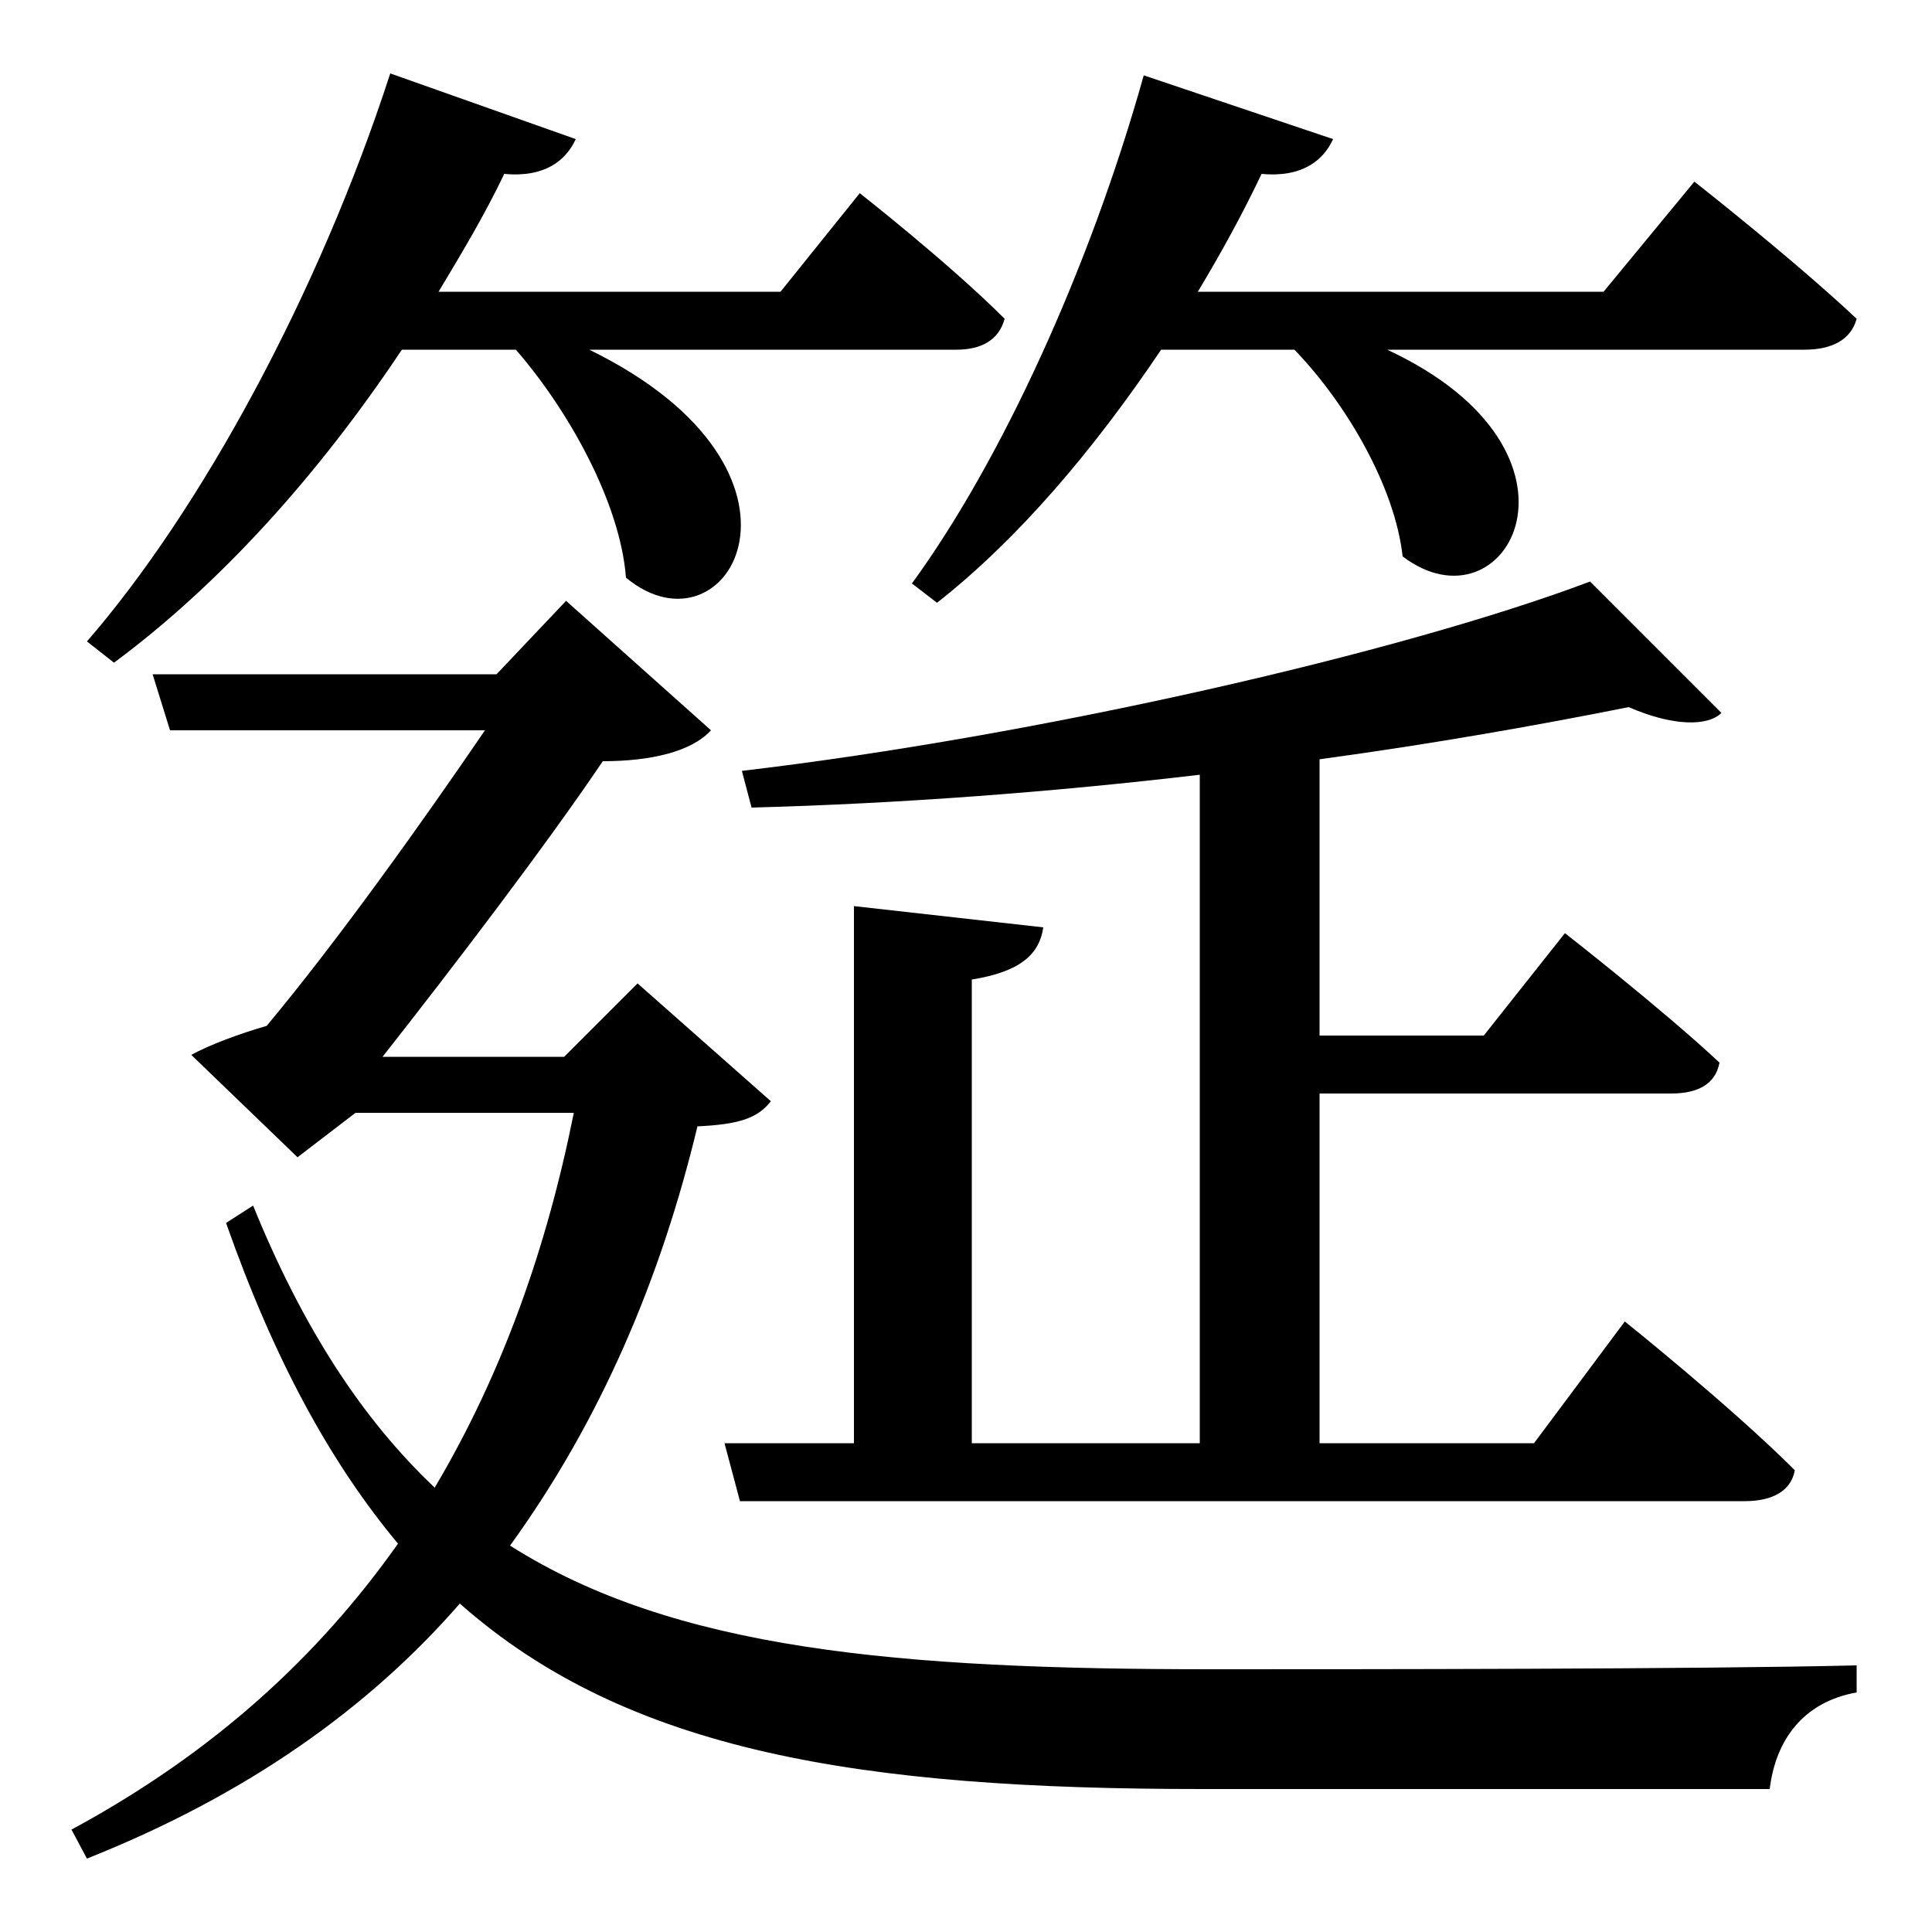
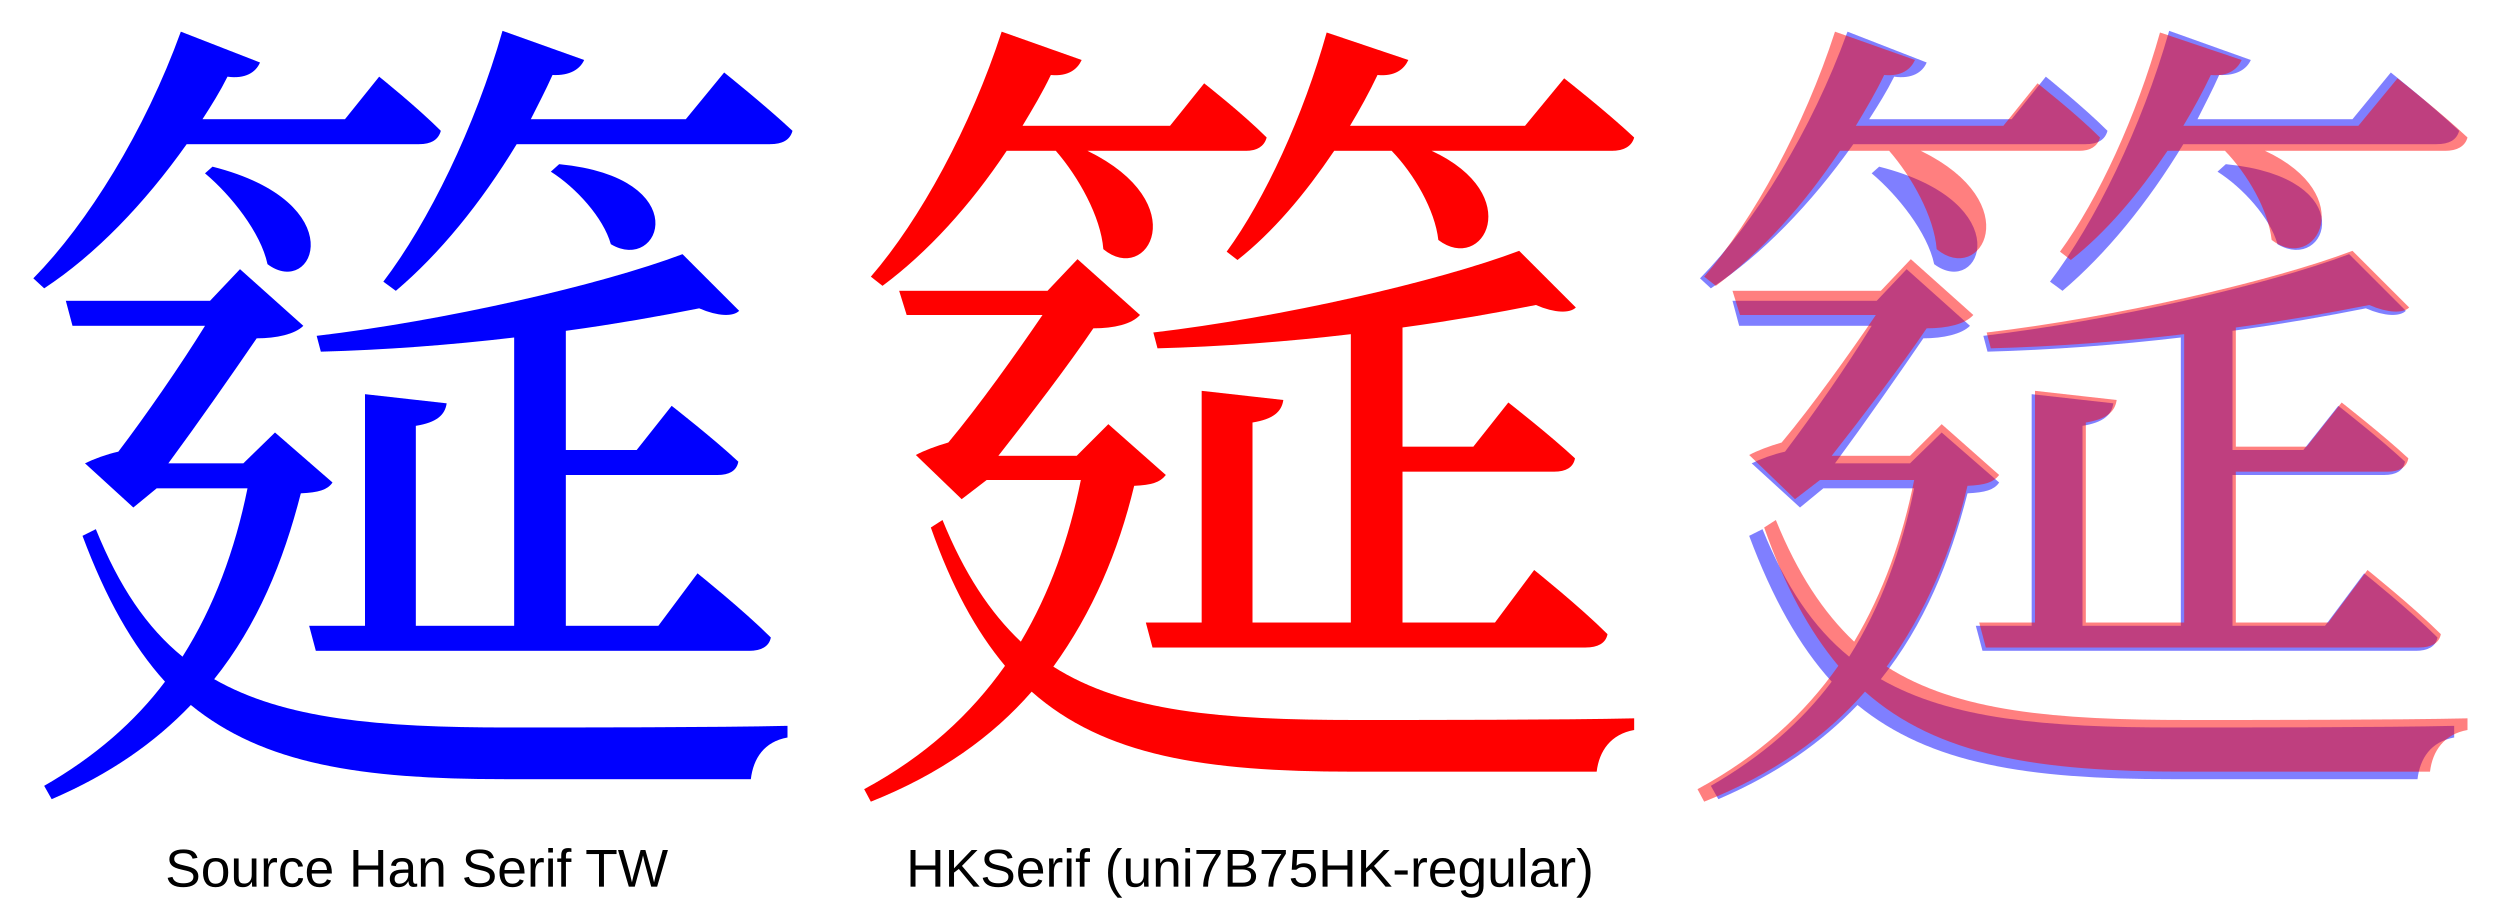
- <svg xmlns="http://www.w3.org/2000/svg" width="1000" height="1000">
-   <path d="M 399 570 L 330 509 L 292 547 L 198 547 C 235 500 283 437 312 394 C 337 394 358 389 368 378 L 293 311 L 257 349 L 79 349 L 88 378 L 251 378 C 219 425 174 488 138 531 C 124 535 108 541 99 546 L 154 599 L 184 576 L 297 576 C 283 646 260 711 225 770 C 188 735 157 688 131 624 L 117 633 C 142 704 171 757 206 799 C 165 857 111 907 37 947 L 45 962 C 128 929 191 884 238 830 C 325 907 446 926 622 926 L 916 926 C 919 901 933 881 961 876 L 961 862 C 879 864 703 864 627 864 C 465 864 349 854 264 800 C 311 735 342 662 361 583 C 382 582 392 579 399 570 Z" fill="black" />
-   <path d="M 208 181 L 267 181 C 294 212 321 260 324 299 C 377 343 434 244 305 181 L 495 181 C 508 181 517 176 520 165 C 491 136 445 100 445 100 L 404 151 L 227 151 C 239 131 251 111 261 90 C 282 92 293 83 298 72 L 202 38 C 165 152 104 264 45 332 L 59 343 C 113 303 164 247 208 181 Z" fill="black" />
-   <path d="M 384 399 L 389 418 C 465 416 545 410 621 401 L 621 747 L 503 747 L 503 507 C 528 503 538 494 540 480 L 442 469 L 442 747 L 375 747 L 383 777 L 903 777 C 917 777 927 772 929 761 C 896 728 841 684 841 684 L 794 747 L 683 747 L 683 566 L 865 566 C 879 566 888 561 890 550 C 860 522 810 483 810 483 L 768 536 L 683 536 L 683 393 C 742 385 798 375 843 366 C 866 376 884 376 891 369 L 823 301 C 725 338 537 381 384 399 Z" fill="black" />
-   <path d="M 472 302 L 485 312 C 527 279 566 233 601 181 L 670 181 C 697 209 722 252 726 288 C 780 329 832 234 718 181 L 934 181 C 948 181 958 176 961 165 C 928 134 877 94 877 94 L 830 151 L 620 151 C 632 131 643 111 653 90 C 674 92 685 83 690 72 L 592 39 C 564 139 518 239 472 302 Z" fill="black" />
+ <svg xmlns="http://www.w3.org/2000/svg" width="3000" height="1080" style="background:#fff">
+   <path d="M 224 173 L 503 173 C 517 173 526 168 529 157 C 500 128 455 92 455 92 L 414 143 L 243 143 C 254 126 264 110 273 92 C 294 95 307 87 312 75 L 217 38 C 174 157 105 268 40 334 L 53 346 C 114 306 173 245 224 173 Z M 380 403 L 385 422 C 461 420 541 414 617 405 L 617 751 L 499 751 L 499 511 C 524 507 534 498 536 484 L 438 473 L 438 751 L 371 751 L 379 781 L 899 781 C 913 781 923 776 925 765 C 892 732 837 688 837 688 L 790 751 L 679 751 L 679 570 L 861 570 C 875 570 884 565 886 554 C 856 526 806 487 806 487 L 764 540 L 679 540 L 679 397 C 738 389 794 379 839 370 C 862 380 880 380 887 373 L 819 305 C 721 342 533 385 380 403 Z M 671 197 L 661 206 C 691 225 724 261 733 293 C 793 329 836 213 671 197 Z M 255 200 L 246 208 C 277 234 313 279 321 317 C 377 359 425 243 255 200 Z M 399 579 L 330 519 L 292 556 L 202 556 C 236 510 280 447 308 406 C 332 406 354 401 364 391 L 288 323 L 252 361 L 79 361 L 87 391 L 246 391 C 217 438 174 500 142 542 C 128 545 112 551 102 556 L 160 609 L 188 586 L 297 586 C 282 660 257 728 219 788 C 176 753 143 704 115 635 L 99 643 C 127 718 159 775 198 818 C 162 866 114 908 53 943 L 62 959 C 132 929 186 891 229 846 C 316 917 433 935 605 935 L 901 935 C 904 910 917 890 945 885 L 945 871 C 863 873 686 873 610 873 C 454 873 341 863 257 815 C 309 750 340 674 361 592 C 382 591 393 588 399 579 Z M 869 87 L 823 143 L 637 143 C 646 125 655 108 663 90 C 684 91 696 83 701 72 L 603 37 C 570 153 514 267 460 338 L 475 349 C 527 305 577 244 620 173 L 924 173 C 939 173 948 168 951 157 C 919 127 869 87 869 87 Z" fill="blue" />
+   <path transform="translate(1000)" d="M 472 302 L 485 312 C 527 279 566 233 601 181 L 670 181 C 697 209 722 252 726 288 C 780 329 832 234 718 181 L 934 181 C 948 181 958 176 961 165 C 928 134 877 94 877 94 L 830 151 L 620 151 C 632 131 643 111 653 90 C 674 92 685 83 690 72 L 592 39 C 564 139 518 239 472 302 Z M 384 399 L 389 418 C 465 416 545 410 621 401 L 621 747 L 503 747 L 503 507 C 528 503 538 494 540 480 L 442 469 L 442 747 L 375 747 L 383 777 L 903 777 C 917 777 927 772 929 761 C 896 728 841 684 841 684 L 794 747 L 683 747 L 683 566 L 865 566 C 879 566 888 561 890 550 C 860 522 810 483 810 483 L 768 536 L 683 536 L 683 393 C 742 385 798 375 843 366 C 866 376 884 376 891 369 L 823 301 C 725 338 537 381 384 399 Z M 208 181 L 267 181 C 294 212 321 260 324 299 C 377 343 434 244 305 181 L 495 181 C 508 181 517 176 520 165 C 491 136 445 100 445 100 L 404 151 L 227 151 C 239 131 251 111 261 90 C 282 92 293 83 298 72 L 202 38 C 165 152 104 264 45 332 L 59 343 C 113 303 164 247 208 181 Z M 399 570 L 330 509 L 292 547 L 198 547 C 235 500 283 437 312 394 C 337 394 358 389 368 378 L 293 311 L 257 349 L 79 349 L 88 378 L 251 378 C 219 425 174 488 138 531 C 124 535 108 541 99 546 L 154 599 L 184 576 L 297 576 C 283 646 260 711 225 770 C 188 735 157 688 131 624 L 117 633 C 142 704 171 757 206 799 C 165 857 111 907 37 947 L 45 962 C 128 929 191 884 238 830 C 325 907 446 926 622 926 L 916 926 C 919 901 933 881 961 876 L 961 862 C 879 864 703 864 627 864 C 465 864 349 854 264 800 C 311 735 342 662 361 583 C 382 582 392 579 399 570 Z" fill="red" />
+   <path transform="translate(2000)" d="M 224 173 L 503 173 C 517 173 526 168 529 157 C 500 128 455 92 455 92 L 414 143 L 243 143 C 254 126 264 110 273 92 C 294 95 307 87 312 75 L 217 38 C 174 157 105 268 40 334 L 53 346 C 114 306 173 245 224 173 Z M 380 403 L 385 422 C 461 420 541 414 617 405 L 617 751 L 499 751 L 499 511 C 524 507 534 498 536 484 L 438 473 L 438 751 L 371 751 L 379 781 L 899 781 C 913 781 923 776 925 765 C 892 732 837 688 837 688 L 790 751 L 679 751 L 679 570 L 861 570 C 875 570 884 565 886 554 C 856 526 806 487 806 487 L 764 540 L 679 540 L 679 397 C 738 389 794 379 839 370 C 862 380 880 380 887 373 L 819 305 C 721 342 533 385 380 403 Z M 671 197 L 661 206 C 691 225 724 261 733 293 C 793 329 836 213 671 197 Z M 255 200 L 246 208 C 277 234 313 279 321 317 C 377 359 425 243 255 200 Z M 399 579 L 330 519 L 292 556 L 202 556 C 236 510 280 447 308 406 C 332 406 354 401 364 391 L 288 323 L 252 361 L 79 361 L 87 391 L 246 391 C 217 438 174 500 142 542 C 128 545 112 551 102 556 L 160 609 L 188 586 L 297 586 C 282 660 257 728 219 788 C 176 753 143 704 115 635 L 99 643 C 127 718 159 775 198 818 C 162 866 114 908 53 943 L 62 959 C 132 929 186 891 229 846 C 316 917 433 935 605 935 L 901 935 C 904 910 917 890 945 885 L 945 871 C 863 873 686 873 610 873 C 454 873 341 863 257 815 C 309 750 340 674 361 592 C 382 591 393 588 399 579 Z M 869 87 L 823 143 L 637 143 C 646 125 655 108 663 90 C 684 91 696 83 701 72 L 603 37 C 570 153 514 267 460 338 L 475 349 C 527 305 577 244 620 173 L 924 173 C 939 173 948 168 951 157 C 919 127 869 87 869 87 Z" fill="blue" fill-opacity="0.5" />
+   <path transform="translate(2000)" d="M 472 302 L 485 312 C 527 279 566 233 601 181 L 670 181 C 697 209 722 252 726 288 C 780 329 832 234 718 181 L 934 181 C 948 181 958 176 961 165 C 928 134 877 94 877 94 L 830 151 L 620 151 C 632 131 643 111 653 90 C 674 92 685 83 690 72 L 592 39 C 564 139 518 239 472 302 Z M 384 399 L 389 418 C 465 416 545 410 621 401 L 621 747 L 503 747 L 503 507 C 528 503 538 494 540 480 L 442 469 L 442 747 L 375 747 L 383 777 L 903 777 C 917 777 927 772 929 761 C 896 728 841 684 841 684 L 794 747 L 683 747 L 683 566 L 865 566 C 879 566 888 561 890 550 C 860 522 810 483 810 483 L 768 536 L 683 536 L 683 393 C 742 385 798 375 843 366 C 866 376 884 376 891 369 L 823 301 C 725 338 537 381 384 399 Z M 208 181 L 267 181 C 294 212 321 260 324 299 C 377 343 434 244 305 181 L 495 181 C 508 181 517 176 520 165 C 491 136 445 100 445 100 L 404 151 L 227 151 C 239 131 251 111 261 90 C 282 92 293 83 298 72 L 202 38 C 165 152 104 264 45 332 L 59 343 C 113 303 164 247 208 181 Z M 399 570 L 330 509 L 292 547 L 198 547 C 235 500 283 437 312 394 C 337 394 358 389 368 378 L 293 311 L 257 349 L 79 349 L 88 378 L 251 378 C 219 425 174 488 138 531 C 124 535 108 541 99 546 L 154 599 L 184 576 L 297 576 C 283 646 260 711 225 770 C 188 735 157 688 131 624 L 117 633 C 142 704 171 757 206 799 C 165 857 111 907 37 947 L 45 962 C 128 929 191 884 238 830 C 325 907 446 926 622 926 L 916 926 C 919 901 933 881 961 876 L 961 862 C 879 864 703 864 627 864 C 465 864 349 854 264 800 C 311 735 342 662 361 583 C 382 582 392 579 399 570 Z" fill="red" fill-opacity="0.5" />
+   <text text-anchor="middle" x="500" y="1064" font-family="Arial" font-size="64">Source Han Serif TW</text>
+   <text text-anchor="middle" x="1500" y="1064" font-family="Arial" font-size="64">HKSerif (uni7B75HK-regular)</text>
</svg>
